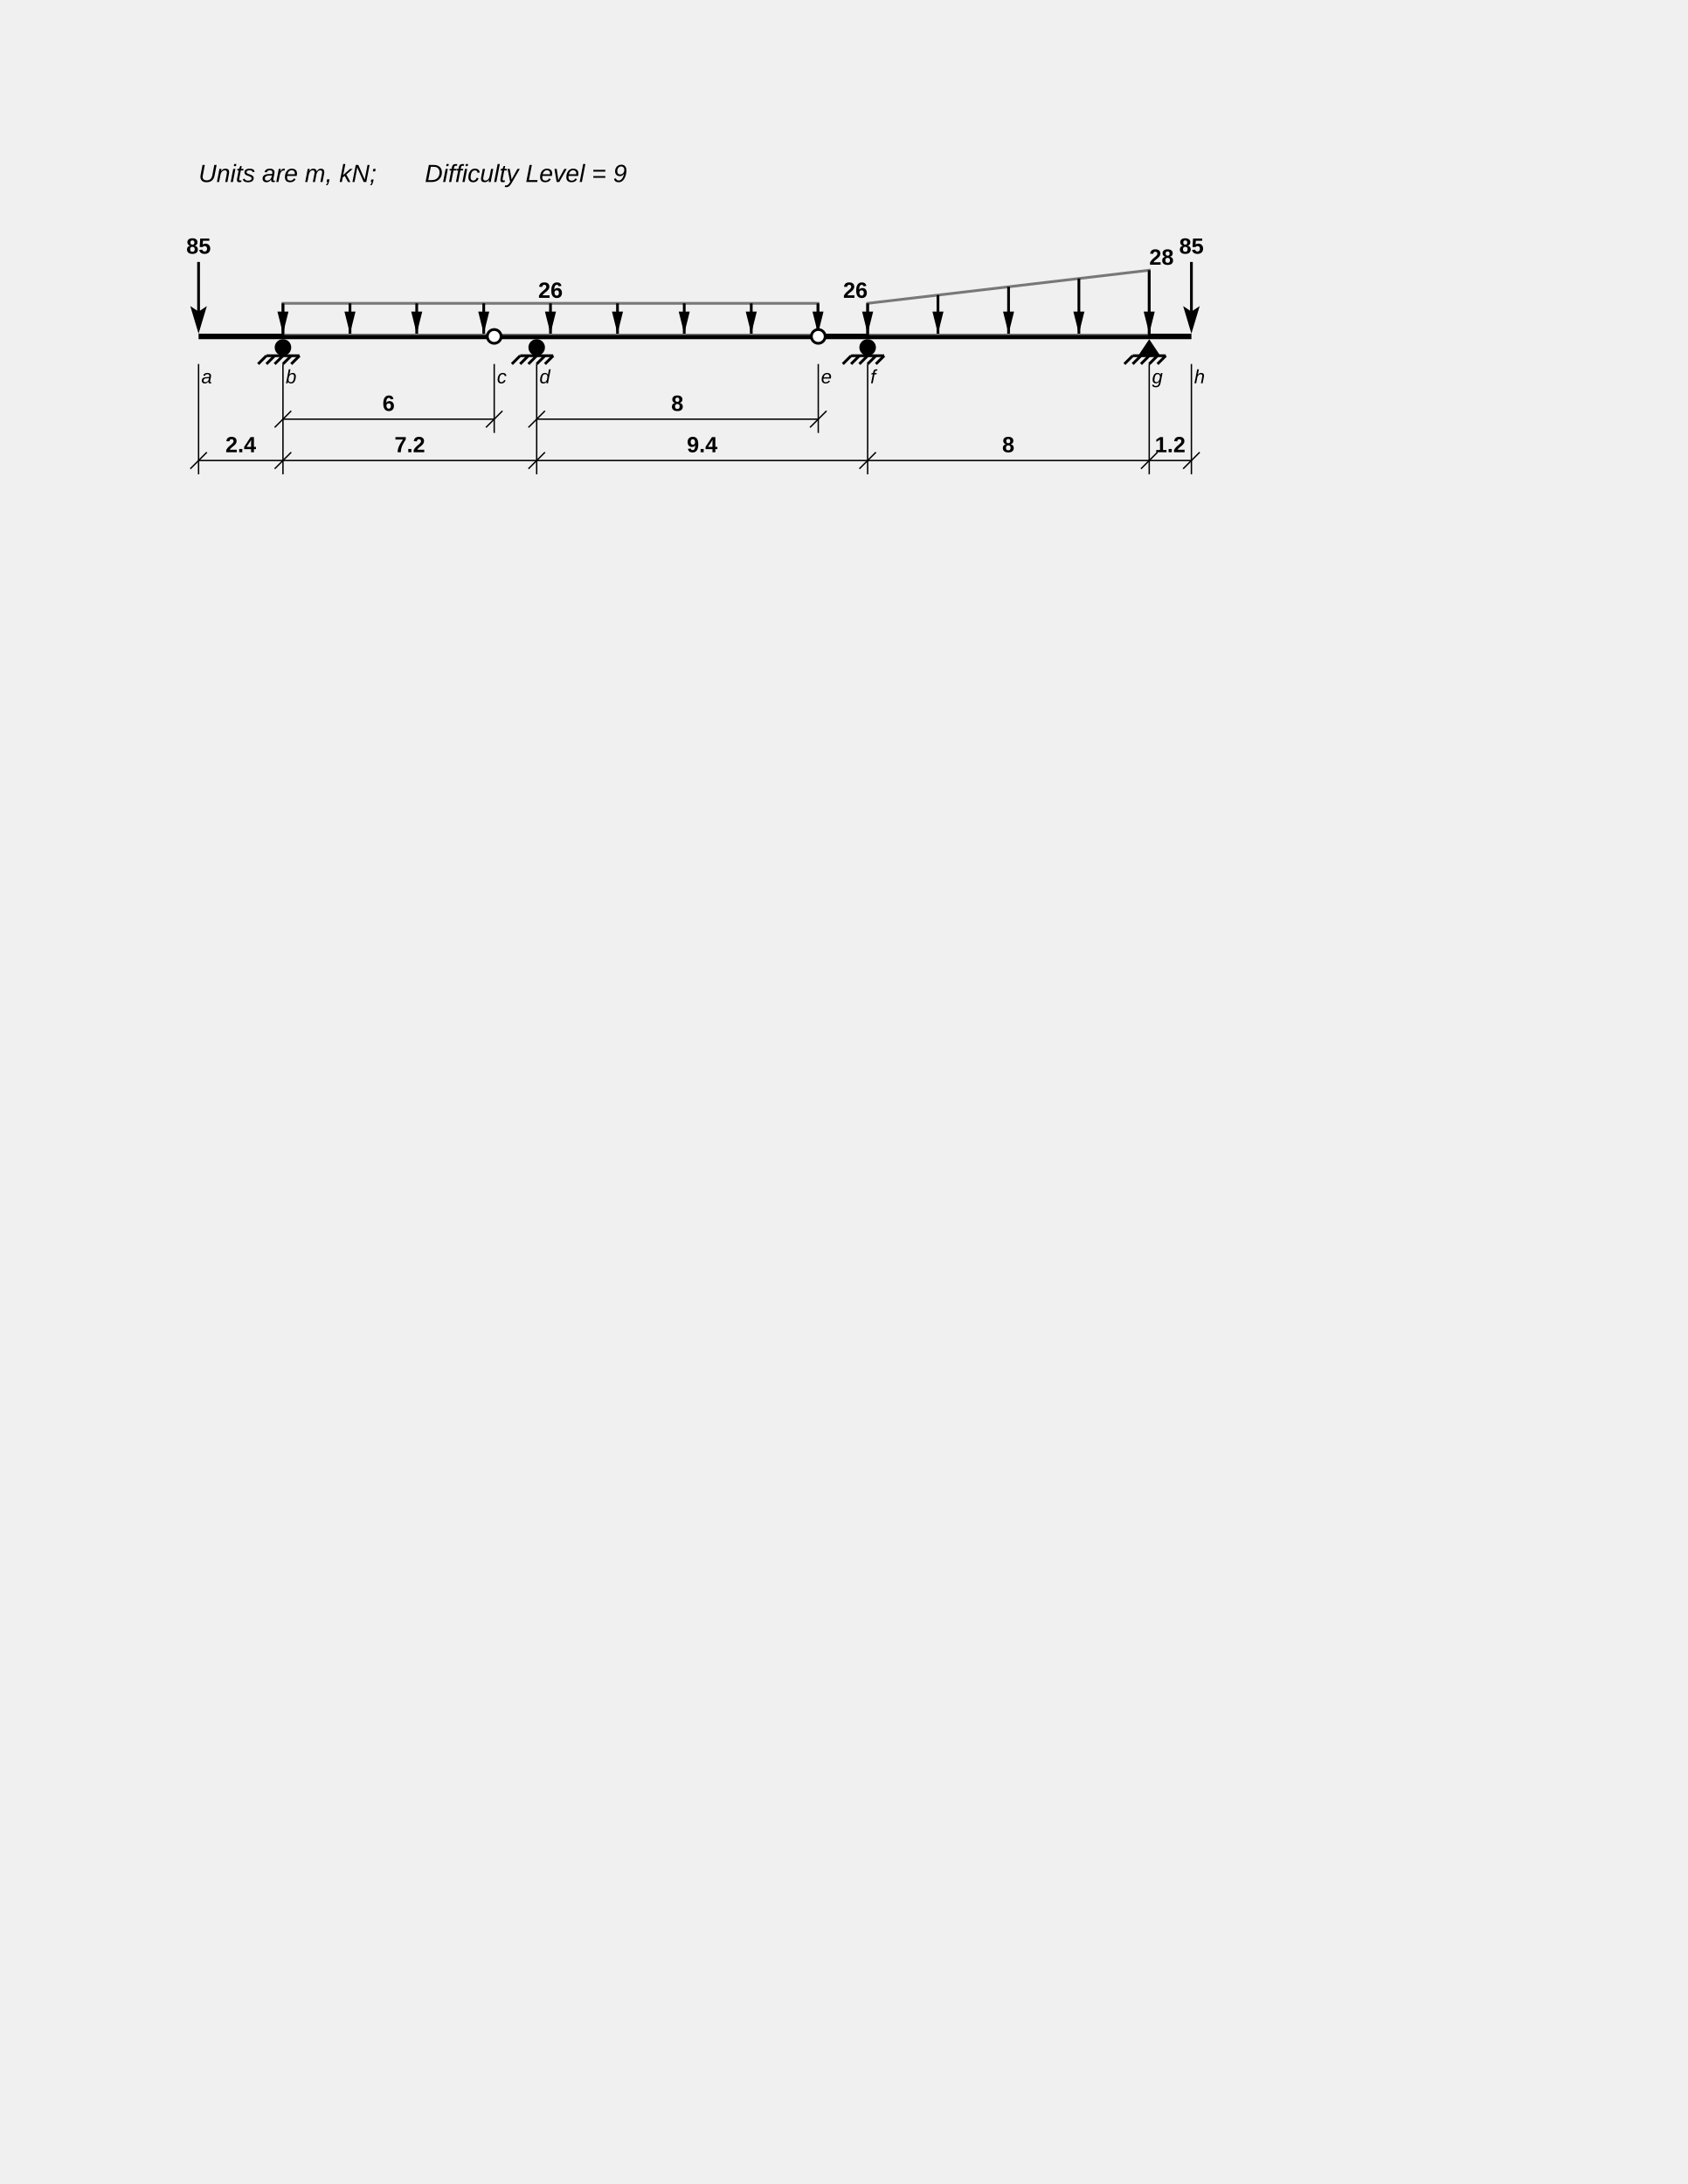
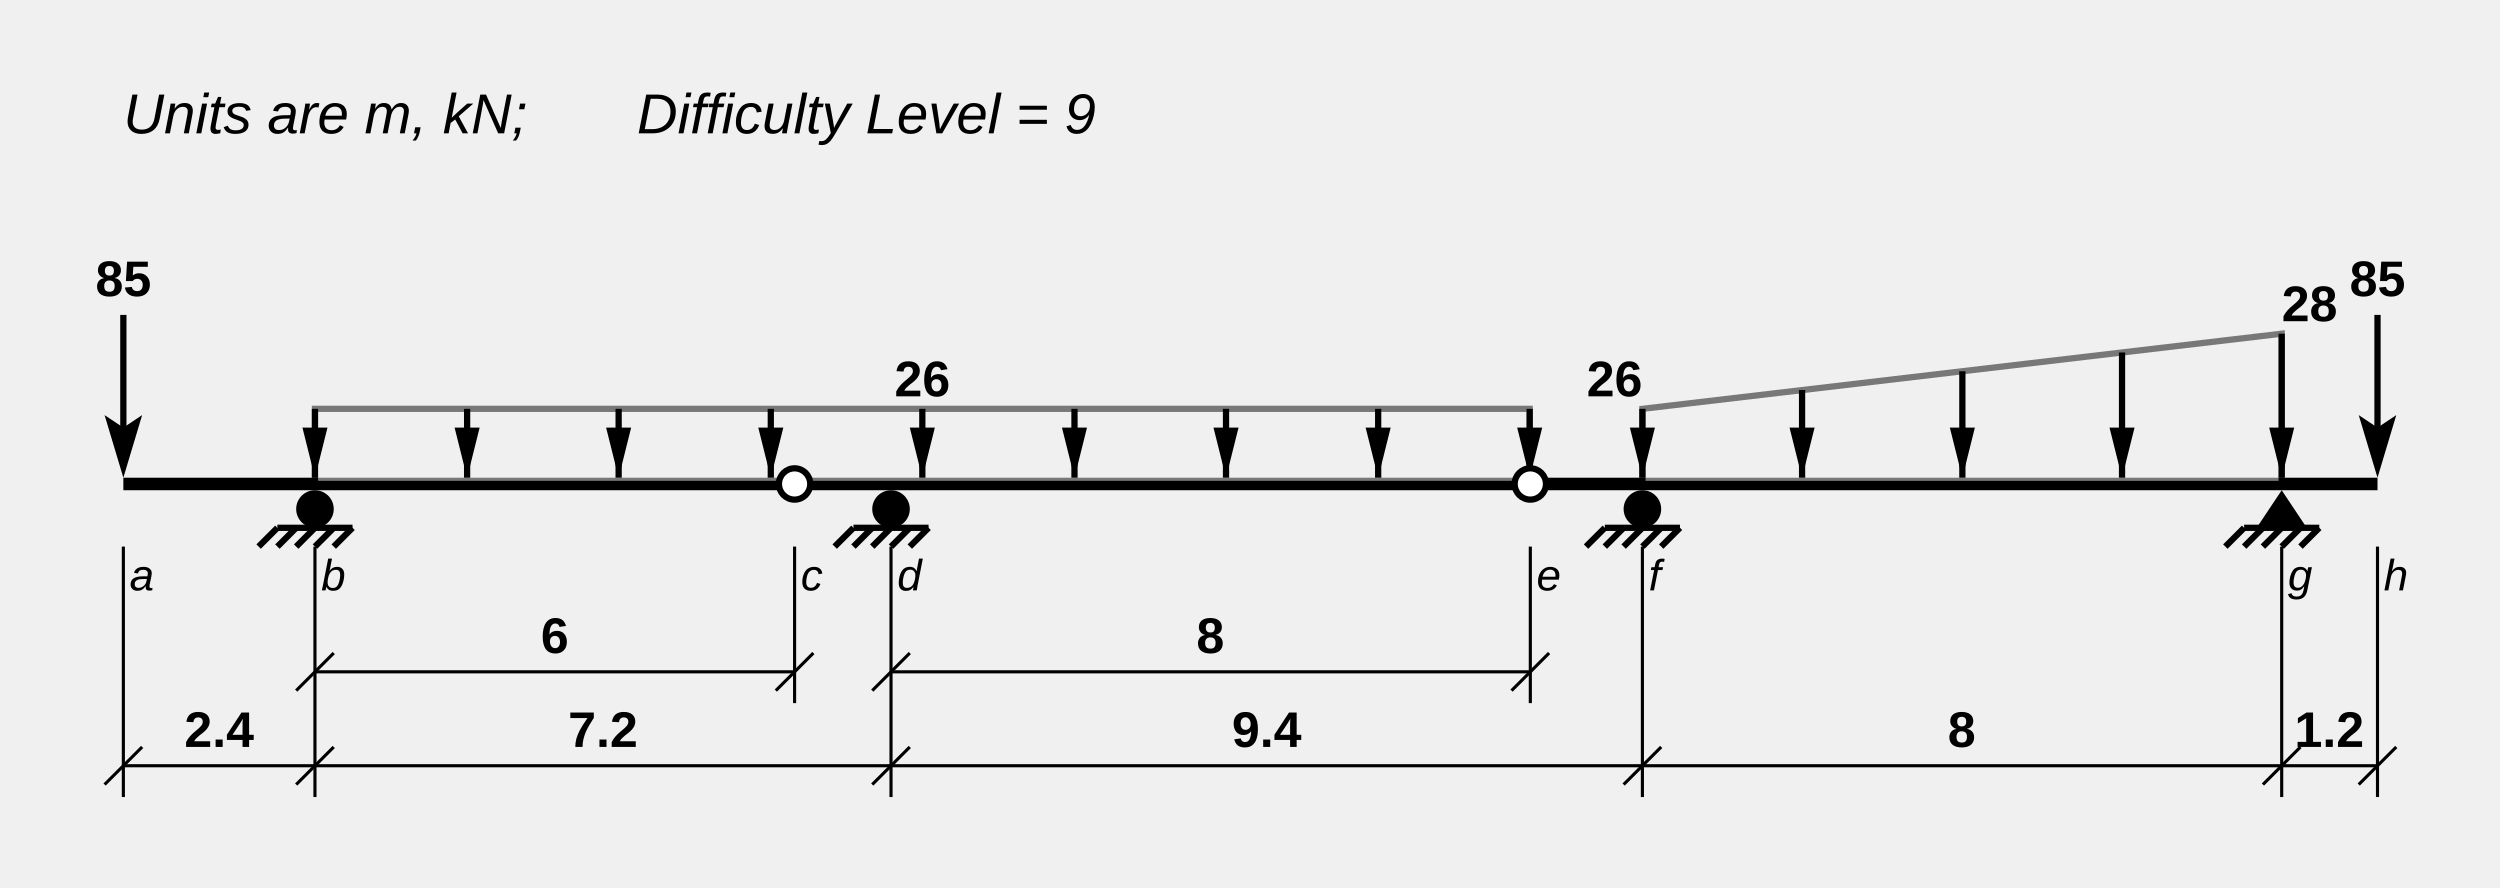
- <svg xmlns="http://www.w3.org/2000/svg" xmlns:xlink="http://www.w3.org/1999/xlink" version="1.1" width="8.5in" height="11.0in" viewBox="0 0 612 792">
-   <defs>
-     <style type="text/css">
+ <svg xmlns="http://www.w3.org/2000/svg" xmlns:xlink="http://www.w3.org/1999/xlink" id="svg226" viewBox="0 0 399.265 141.682" height="1.968in" width="5.545in" version="1.1">
+   <defs id="defs61">
+     <style id="style2" type="text/css">
    .elem {
	stroke-width: 2.0;
	stroke: black;
	}
    path.dim {
       stroke-width: 0.5;
       stroke: black;
       }
    path.guides {
       stroke-width: 0.5;
       stroke: grey;
       }
    text.dwglabel {
       font-family: Verdana, Arial;
       font-size: 10px;
       font-weight: bold;
       fill: black;
       text-align: center;
       text-anchor: start;
       }
    text.dim {
       font-family: Verdana, Arial;
       font-size: 8px;
       font-weight: bold;
       fill: black;
       text-align: center;
       text-anchor: middle;
       }
    text.guides {
       font-family: Verdana, Arial;
       font-size: 8px;
       font-weight: normal;
       font-style: italic;
       fill: black;
       text-align: center;
       text-anchor: middle;
       }
    text.vmlabel {
       font-family: Verdana, Arial;
       font-size: 8px;
       font-style: italic;
       fill: black;
       }
    text.notes {
       font-family: Verdana, Arial;
       font-size: 9px;
       font-weight: normal;
       font-style: italic;
       fill: black;
       text-align: center;
       text-anchor: left;
       }
    text.ptlabel {
       font-family: Verdana, Arial;
       font-size: 7px;
       font-style: italic;
       fill: black;
       text-align: center;
       text-anchor: start;
       }
     path.cload {
       fill: none;
       stroke-width: 1;
       stroke: black; 
       marker-end: url(#CLArrowEnd);
     }
      path.mload {
       fill: none;
       stroke-width: 1;
       stroke: black; 
       marker-end: url(#MLArrowEnd);
     }
      path.mloadInkscape {
       fill: none;
       stroke-width: 1;
       stroke: black; 
       marker-end: url(#MLArrowStart);
     }
     polygon.dload {
       fill: rgb(240,240,240);
       opacity: 0.5; /* if &lt; 1, REALLY slows down printing of the pdfs */
       stroke-width: 1;
       stroke: black; 
     }
     path.dload {
       fill: none;
       stroke-width: 1;
       stroke: black; 
       marker-end: url(#DLArrowEnd);
     }
     path.dloadna {
       fill: none;
       stroke-width: 1;
       stroke: black; 
     }
     path.vdiag {
       fill: url(#crosshatch45);
       stroke-width: 1;
       stroke: black; 
     }
     path.mdiag {
       fill: url(#crosshatch45);
       stroke-width: 1;
       stroke: black; 
     }

    </style>
-     <g id="PinnedSupport" transform="translate(0,1.0)">
-       <path d="M 0 0 l 4 6 l -8 0 z" stroke="black" stroke-width="0" fill="black" opacity="1.0" />
-       <path d="M -6 6 l 12 0" stroke="black" stroke-width="1" fill="none" />
-       <path d="M 6 6 l -3 3 m 0 -3 l -3 3 m 0 -3 l -3 3 m 0 -3 l -3 3 m 0 -3 l -3 3" stroke="black" stroke-width="1" fill="none" />
-     </g>
-     <g id="RollerSupport" transform="translate(0,1.0)">
-       <circle cx="0" cy="3" r="3" stroke="black" stroke-width="0" fill="black" opacity="1.0" />
-       <path d="M -6 6 l 12 0" stroke="black" stroke-width="1" fill="none" />
-       <path d="M 6 6 l -3 3 m 0 -3 l -3 3 m 0 -3 l -3 3 m 0 -3 l -3 3 m 0 -3 l -3 3" stroke="black" stroke-width="1" fill="none" />
-     </g>
-     <g id="LFixedSupport" transform="translate(-0.5,0)">
-       <path d="M 0 -6 l 0 12" stroke="black" stroke-width="1" fill="none" />
-       <path d="M 0 -6 l -3 3 m 3 0 l -3 3 m 3 0 l -3 3 m 3 0 l -3 3 m 3 0 l -3 3" stroke="black" stroke-width="1" fill="none" />
+     <g transform="translate(0,1)" id="PinnedSupport">
+       <path style="opacity:1;fill:#000000;stroke:#000000;stroke-width:0" id="path4" d="M 0,0 4,6 H -4 Z" />
+       <path style="fill:none;stroke:#000000;stroke-width:1" id="path6" d="M -6,6 H 6" />
+       <path style="fill:none;stroke:#000000;stroke-width:1" id="path8" d="M 6,6 3,9 M 3,6 0,9 M 0,6 -3,9 m 0,-3 -3,3 m 0,-3 -3,3" />
+     </g>
+     <g transform="translate(0,1)" id="RollerSupport">
+       <circle style="opacity:1;fill:#000000;stroke:#000000;stroke-width:0" id="circle11" r="3" cy="3" cx="0" />
+       <path style="fill:none;stroke:#000000;stroke-width:1" id="path13" d="M -6,6 H 6" />
+       <path style="fill:none;stroke:#000000;stroke-width:1" id="path15" d="M 6,6 3,9 M 3,6 0,9 M 0,6 -3,9 m 0,-3 -3,3 m 0,-3 -3,3" />
+     </g>
+     <g transform="translate(-0.5)" id="LFixedSupport">
+       <path style="fill:none;stroke:#000000;stroke-width:1" id="path18" d="M 0,-6 V 6" />
+       <path style="fill:none;stroke:#000000;stroke-width:1" id="path20" d="m 0,-6 -3,3 m 3,0 -3,3 m 3,0 -3,3 m 3,0 -3,3 m 3,0 -3,3" />
    </g>
    <g id="RFixedSupport">
-       <use xlink:href="#LFixedSupport" transform="scale(-1,1)" />
+       <use height="100%" width="100%" y="0" x="0" id="use23" transform="scale(-1,1)" xlink:href="#LFixedSupport" />
    </g>
    <g id="Hinge">
-       <circle cx="0" cy="0" r="2.5" stroke="black" stroke-width="1" fill="white" />
+       <circle style="fill:#ffffff;stroke:#000000;stroke-width:1" id="circle26" r="2.5" cy="0" cx="0" />
    </g>
    <g id="ShearRelease">
-       <rect x="-3" y="-6" width="6" height="12" stroke="none" fill="white" />
-       <circle cx="0" cy="-6" r="2" stroke="black" strokewidth="0.5" fill="white" />
-       <circle cx="0" cy="0" r="2" stroke="black" strokewidth="0.5" fill="white" />
-       <circle cx="0" cy="6" r="2" stroke="black" strokewidth="0.5" fill="white" />
-       <path d="M -3 -9 l 0 18 M 3 -9 l 0 18" stroke="black" stroke-width="1" />
-     </g>
-     <marker id="DLArrowStart" markerUnits="userSpaceOnUse" markerWidth="8" markerHeight="4" orient="auto" viewBox="0 0 8 4" refX="0" refY="2">
-       <path d="M 0 2 l 8 -2 l 0 4 z" />
-     </marker>
-     <marker id="DLArrowEnd" markerUnits="userSpaceOnUse" markerWidth="8" markerHeight="4" orient="auto" viewBox="0 0 8 4" refX="8" refY="2">
-       <path d="M 0 0 l 8 2 l -8 2 z" />
-     </marker>
-     <marker id="CLArrowStart" markerUnits="userSpaceOnUse" markerWidth="10.0" markerHeight="6" orient="auto" viewBox="0 0 10 6" refX="3.0" refY="3">
-       <path d="M 0 3 l 10 -3 l -2 3 l 2 3 z" />
-     </marker>
-     <marker id="CLArrowEnd" markerUnits="userSpaceOnUse" markerWidth="10.0" markerHeight="6" orient="auto" viewBox="0 0 10 6" refX="7.0" refY="3">
-       <path d="M 0 0 l 10 3 l -10 3 l 2 -3 z" />
-     </marker>
-     <marker id="MLArrowStart" markerUnits="userSpaceOnUse" markerWidth="10.0" markerHeight="6" orient="auto" viewBox="0 0 10 6" refX="8" refY="3">
-       <path d="M 10 0 l -10 3 l 10 3 l -2 -3 z" />
-     </marker>
-     <marker id="MLArrowEnd" markerUnits="userSpaceOnUse" markerWidth="10.0" markerHeight="6" orient="auto" viewBox="0 0 10 6" refX="2" refY="3">
-       <path d="M 0 0 l 10 3 l -10 3 l 2 -3 z" />
-     </marker>
-     <pattern id="crosshatch45" patternUnits="userSpaceOnUse" x="0" y="0" width="10" height="10" viewBox="0 0 10 10">
-       <path d="M 0 0 L 10 10" fill="none" stroke="grey" stroke-width="0.2" />
+       <rect style="fill:#ffffff;stroke:none" id="rect29" height="12" width="6" y="-6" x="-3" />
+       <circle style="fill:#ffffff;stroke:#000000" id="circle31" strokewidth="0.5" r="2" cy="-6" cx="0" />
+       <circle style="fill:#ffffff;stroke:#000000" id="circle33" strokewidth="0.5" r="2" cy="0" cx="0" />
+       <circle style="fill:#ffffff;stroke:#000000" id="circle35" strokewidth="0.5" r="2" cy="6" cx="0" />
+       <path style="stroke:#000000;stroke-width:1" id="path37" d="M -3,-9 V 9 M 3,-9 V 9" />
+     </g>
+     <marker refY="2" refX="0" viewBox="0 0 8 4" orient="auto" markerHeight="4" markerWidth="8" markerUnits="userSpaceOnUse" id="DLArrowStart">
+       <path id="path40" d="M 0,2 8,0 v 4 z" />
+     </marker>
+     <marker refY="2" refX="8" viewBox="0 0 8 4" orient="auto" markerHeight="4" markerWidth="8" markerUnits="userSpaceOnUse" id="DLArrowEnd">
+       <path id="path43" d="M 0,0 8,2 0,4 Z" />
+     </marker>
+     <marker refY="3" refX="3" viewBox="0 0 10 6" orient="auto" markerHeight="6" markerWidth="10" markerUnits="userSpaceOnUse" id="CLArrowStart">
+       <path id="path46" d="M 0,3 10,0 8,3 10,6 Z" />
+     </marker>
+     <marker refY="3" refX="7" viewBox="0 0 10 6" orient="auto" markerHeight="6" markerWidth="10" markerUnits="userSpaceOnUse" id="CLArrowEnd">
+       <path id="path49" d="M 0,0 10,3 0,6 2,3 Z" />
+     </marker>
+     <marker refY="3" refX="8" viewBox="0 0 10 6" orient="auto" markerHeight="6" markerWidth="10" markerUnits="userSpaceOnUse" id="MLArrowStart">
+       <path id="path52" d="M 10,0 0,3 10,6 8,3 Z" />
+     </marker>
+     <marker refY="3" refX="2" viewBox="0 0 10 6" orient="auto" markerHeight="6" markerWidth="10" markerUnits="userSpaceOnUse" id="MLArrowEnd">
+       <path id="path55" d="M 0,0 10,3 0,6 2,3 Z" />
+     </marker>
+     <pattern viewBox="0 0 10 10" height="10" width="10" y="0" x="0" patternUnits="userSpaceOnUse" id="crosshatch45">
+       <path id="path58" stroke-width="0.2" stroke="grey" fill="none" d="M 0 0 L 10 10" />
    </pattern>
  </defs>
-   <g transform="translate(72.0,122.0)">
-     <path class="elem" d="M 0 0 l 360.0 0" />
-     <g transform="translate(30.6,0.0)">
-       <polygon points="0,0 0,-12.0 194.0,-12.0 194.0,0" class="dload" />
-       <path class="dload" d="M 0.0 -12.0 L 0.0 -1.0" />
-       <path class="dload" d="M 24.3 -12.0 L 24.3 -1.0" />
-       <path class="dload" d="M 48.5 -12.0 L 48.5 -1.0" />
-       <path class="dload" d="M 72.8 -12.0 L 72.8 -1.0" />
-       <path class="dload" d="M 97.0 -12.0 L 97.0 -1.0" />
-       <path class="dload" d="M 121.3 -12.0 L 121.3 -1.0" />
-       <path class="dload" d="M 145.5 -12.0 L 145.5 -1.0" />
-       <path class="dload" d="M 169.8 -12.0 L 169.8 -1.0" />
-       <path class="dload" d="M 194.0 -12.0 L 194.0 -1.0" />
-       <text style="text-anchor: middle;" dx="0.0" dy="-2.0" y="-12.0" x="97.0" class="dim">26</text>
-     </g>
-     <g transform="translate(242.6,0.0)">
-       <polygon points="0,0 0,-12.0 102.1,-24.0 102.1,0" class="dload" />
-       <path class="dload" d="M 0.0 -12.0 L 0.0 -1.0" />
-       <path class="dload" d="M 25.5 -15.0 L 25.5 -1.0" />
-       <path class="dload" d="M 51.1 -18.0 L 51.1 -1.0" />
-       <path class="dload" d="M 76.6 -21.0 L 76.6 -1.0" />
-       <path class="dload" d="M 102.1 -24.0 L 102.1 -1.0" />
-       <text style="text-anchor: end;" dx="0.0" dy="-2.0" y="-12.0" x="0.0" class="dim">26</text>
-       <text style="text-anchor: start;" dx="0.0" dy="-2.0" y="-24.0" x="102.1" class="dim">28</text>
-     </g>
-     <g transform="translate(0.0,-1.0)">
-       <path class="cload" d="M 0 -26.0 l 0 23.0" />
-       <text y="-26.0" x="0" class="dim" dy="-3.0">85</text>
-     </g>
-     <g transform="translate(360.0,-1.0)">
-       <path class="cload" d="M 0 -26.0 l 0 23.0" />
-       <text y="-26.0" x="0" class="dim" dy="-3.0">85</text>
-     </g>
-     <use y="0" x="30.6" xlink:href="#RollerSupport" />
-     <use y="0" x="107.2" xlink:href="#Hinge" />
-     <use y="0" x="122.6" xlink:href="#RollerSupport" />
-     <use y="0" x="224.7" xlink:href="#Hinge" />
-     <use y="0" x="242.6" xlink:href="#RollerSupport" />
-     <use y="0" x="344.7" xlink:href="#PinnedSupport" />
-     <path class="dim" d="M 107.2 10.0 l 0 25.0" />
-     <path class="dim" d="M 30.6 30.0 l 76.6 0" />
-     <path class="dim" d="M 30.6 30.0 m -3.0 3.0 l 6.0 -6.0" />
-     <path class="dim" d="M 107.2 30.0 m -3.0 3.0 l 6.0 -6.0" />
-     <text y="30.0" x="68.9" class="dim" dy="-3.0">6</text>
-     <path class="dim" d="M 224.7 10.0 l 0 25.0" />
-     <path class="dim" d="M 122.6 30.0 l 102.1 0" />
-     <path class="dim" d="M 122.6 30.0 m -3.0 3.0 l 6.0 -6.0" />
-     <path class="dim" d="M 224.7 30.0 m -3.0 3.0 l 6.0 -6.0" />
-     <text y="30.0" x="173.6" class="dim" dy="-3.0">8</text>
-     <path class="dim" d="M 0.0 10.0 l 0 40.0" />
-     <path class="dim" d="M 30.6 10.0 l 0 40.0" />
-     <path class="dim" d="M 0.0 45.0 l 30.6 0" />
-     <path class="dim" d="M 0.0 45.0 m -3.0 3.0 l 6.0 -6.0" />
-     <path class="dim" d="M 30.6 45.0 m -3.0 3.0 l 6.0 -6.0" />
-     <text y="45.0" x="15.3" class="dim" dy="-3.0">2.4</text>
-     <path class="dim" d="M 122.6 10.0 l 0 40.0" />
-     <path class="dim" d="M 30.6 45.0 l 91.9 0" />
-     <path class="dim" d="M 122.6 45.0 m -3.0 3.0 l 6.0 -6.0" />
-     <text y="45.0" x="76.6" class="dim" dy="-3.0">7.2</text>
-     <path class="dim" d="M 242.6 10.0 l 0 40.0" />
-     <path class="dim" d="M 122.6 45.0 l 120.0 0" />
-     <path class="dim" d="M 242.6 45.0 m -3.0 3.0 l 6.0 -6.0" />
-     <text y="45.0" x="182.6" class="dim" dy="-3.0">9.4</text>
-     <path class="dim" d="M 344.7 10.0 l 0 40.0" />
-     <path class="dim" d="M 242.6 45.0 l 102.1 0" />
-     <path class="dim" d="M 344.7 45.0 m -3.0 3.0 l 6.0 -6.0" />
-     <text y="45.0" x="293.6" class="dim" dy="-3.0">8</text>
-     <path class="dim" d="M 360.0 10.0 l 0 40.0" />
-     <path class="dim" d="M 344.7 45.0 l 15.3 0" />
-     <path class="dim" d="M 360.0 45.0 m -3.0 3.0 l 6.0 -6.0" />
-     <text y="45.0" x="352.3" class="dim" dy="-3.0">1.2</text>
-     <text y="17.0" x="0.0" class="ptlabel" dx="1.0">a</text>
-     <text y="17.0" x="30.6" class="ptlabel" dx="1.0">b</text>
-     <text y="17.0" x="107.2" class="ptlabel" dx="1.0">c</text>
-     <text y="17.0" x="122.6" class="ptlabel" dx="1.0">d</text>
-     <text y="17.0" x="224.7" class="ptlabel" dx="1.0">e</text>
-     <text y="17.0" x="242.6" class="ptlabel" dx="1.0">f</text>
-     <text y="17.0" x="344.7" class="ptlabel" dx="1.0">g</text>
-     <text y="17.0" x="360.0" class="ptlabel" dx="1.0">h</text>
-     <text y="-56.0" x="0" xml:space="preserve" class="notes">Units are m, kN;       Difficulty Level = 9</text>
-     <g id="beam-fb-diagram" visibility="hidden" transform="translate(0.0,144.0)">
-   </g>
+   <g id="g224" transform="translate(19.70078,77.28184)">
+     <path style="stroke:#000000;stroke-width:2" id="path65" d="M 0,0 H 360" class="elem" />
+     <g id="g91" transform="translate(30.6)">
+       <polygon style="opacity:0.5;fill:#f0f0f0;stroke:#000000;stroke-width:1" id="polygon69" class="dload" points="194,-12 194,0 0,0 0,-12 " />
+       <path style="fill:none;stroke:#000000;stroke-width:1;marker-end:url(#DLArrowEnd)" id="path71" d="M 0,-12 V -1" class="dload" />
+       <path style="fill:none;stroke:#000000;stroke-width:1;marker-end:url(#DLArrowEnd)" id="path73" d="M 24.3,-12 V -1" class="dload" />
+       <path style="fill:none;stroke:#000000;stroke-width:1;marker-end:url(#DLArrowEnd)" id="path75" d="M 48.5,-12 V -1" class="dload" />
+       <path style="fill:none;stroke:#000000;stroke-width:1;marker-end:url(#DLArrowEnd)" id="path77" d="M 72.8,-12 V -1" class="dload" />
+       <path style="fill:none;stroke:#000000;stroke-width:1;marker-end:url(#DLArrowEnd)" id="path79" d="M 97,-12 V -1" class="dload" />
+       <path style="fill:none;stroke:#000000;stroke-width:1;marker-end:url(#DLArrowEnd)" id="path81" d="M 121.3,-12 V -1" class="dload" />
+       <path style="fill:none;stroke:#000000;stroke-width:1;marker-end:url(#DLArrowEnd)" id="path83" d="M 145.5,-12 V -1" class="dload" />
+       <path style="fill:none;stroke:#000000;stroke-width:1;marker-end:url(#DLArrowEnd)" id="path85" d="M 169.8,-12 V -1" class="dload" />
+       <path style="fill:none;stroke:#000000;stroke-width:1;marker-end:url(#DLArrowEnd)" id="path87" d="M 194,-12 V -1" class="dload" />
+       <text id="text89" class="dim" x="97" y="-12" dy="-2" dx="0" style="font-weight:bold;font-size:8px;font-family:Verdana, Arial;text-align:center;text-anchor:middle;fill:#000000">26</text>
+     </g>
+     <g id="g111" transform="translate(242.6)">
+       <polygon style="opacity:0.5;fill:#f0f0f0;stroke:#000000;stroke-width:1" id="polygon95" class="dload" points="102.1,-24 102.1,0 0,0 0,-12 " />
+       <path style="fill:none;stroke:#000000;stroke-width:1;marker-end:url(#DLArrowEnd)" id="path97" d="M 0,-12 V -1" class="dload" />
+       <path style="fill:none;stroke:#000000;stroke-width:1;marker-end:url(#DLArrowEnd)" id="path99" d="M 25.5,-15 V -1" class="dload" />
+       <path style="fill:none;stroke:#000000;stroke-width:1;marker-end:url(#DLArrowEnd)" id="path101" d="M 51.1,-18 V -1" class="dload" />
+       <path style="fill:none;stroke:#000000;stroke-width:1;marker-end:url(#DLArrowEnd)" id="path103" d="M 76.6,-21 V -1" class="dload" />
+       <path style="fill:none;stroke:#000000;stroke-width:1;marker-end:url(#DLArrowEnd)" id="path105" d="M 102.1,-24 V -1" class="dload" />
+       <text id="text107" class="dim" x="0" y="-12" dy="-2" dx="0" style="font-weight:bold;font-size:8px;font-family:Verdana, Arial;text-align:center;text-anchor:end;fill:#000000">26</text>
+       <text id="text109" class="dim" x="102.1" y="-24" dy="-2" dx="0" style="font-weight:bold;font-size:8px;font-family:Verdana, Arial;text-align:center;text-anchor:start;fill:#000000">28</text>
+     </g>
+     <g id="g119" transform="translate(0,-1)">
+       <path style="fill:none;stroke:#000000;stroke-width:1;marker-end:url(#CLArrowEnd)" id="path115" d="M 0,-26 V -3" class="cload" />
+       <text style="font-weight:bold;font-size:8px;font-family:Verdana, Arial;text-align:center;text-anchor:middle;fill:#000000" id="text117" dy="-3" class="dim" x="0" y="-26">85</text>
+     </g>
+     <g id="g127" transform="translate(360,-1)">
+       <path style="fill:none;stroke:#000000;stroke-width:1;marker-end:url(#CLArrowEnd)" id="path123" d="M 0,-26 V -3" class="cload" />
+       <text style="font-weight:bold;font-size:8px;font-family:Verdana, Arial;text-align:center;text-anchor:middle;fill:#000000" id="text125" dy="-3" class="dim" x="0" y="-26">85</text>
+     </g>
+     <use height="100%" width="100%" id="use129" xlink:href="#RollerSupport" x="30.6" y="0" />
+     <use height="100%" width="100%" id="use131" xlink:href="#Hinge" x="107.2" y="0" />
+     <use height="100%" width="100%" id="use133" xlink:href="#RollerSupport" x="122.6" y="0" />
+     <use height="100%" width="100%" id="use135" xlink:href="#Hinge" x="224.7" y="0" />
+     <use height="100%" width="100%" id="use137" xlink:href="#RollerSupport" x="242.6" y="0" />
+     <use height="100%" width="100%" id="use139" xlink:href="#PinnedSupport" x="344.7" y="0" />
+     <path style="stroke:#000000;stroke-width:0.5" id="path141" d="M 107.2,10 V 35" class="dim" />
+     <path style="stroke:#000000;stroke-width:0.5" id="path143" d="m 30.6,30 h 76.6" class="dim" />
+     <path style="stroke:#000000;stroke-width:0.5" id="path145" d="m 30.6,30 m -3,3 6,-6" class="dim" />
+     <path style="stroke:#000000;stroke-width:0.5" id="path147" d="m 107.2,30 m -3,3 6,-6" class="dim" />
+     <text style="font-weight:bold;font-size:8px;font-family:Verdana, Arial;text-align:center;text-anchor:middle;fill:#000000" id="text149" dy="-3" class="dim" x="68.9" y="30">6</text>
+     <path style="stroke:#000000;stroke-width:0.5" id="path151" d="M 224.7,10 V 35" class="dim" />
+     <path style="stroke:#000000;stroke-width:0.5" id="path153" d="M 122.6,30 H 224.7" class="dim" />
+     <path style="stroke:#000000;stroke-width:0.5" id="path155" d="m 122.6,30 m -3,3 6,-6" class="dim" />
+     <path style="stroke:#000000;stroke-width:0.5" id="path157" d="m 224.7,30 m -3,3 6,-6" class="dim" />
+     <text style="font-weight:bold;font-size:8px;font-family:Verdana, Arial;text-align:center;text-anchor:middle;fill:#000000" id="text159" dy="-3" class="dim" x="173.6" y="30">8</text>
+     <path style="stroke:#000000;stroke-width:0.5" id="path161" d="M 0,10 V 50" class="dim" />
+     <path style="stroke:#000000;stroke-width:0.5" id="path163" d="M 30.6,10 V 50" class="dim" />
+     <path style="stroke:#000000;stroke-width:0.5" id="path165" d="M 0,45 H 30.6" class="dim" />
+     <path style="stroke:#000000;stroke-width:0.5" id="path167" d="m 0,45 m -3,3 6,-6" class="dim" />
+     <path style="stroke:#000000;stroke-width:0.5" id="path169" d="m 30.6,45 m -3,3 6,-6" class="dim" />
+     <text style="font-weight:bold;font-size:8px;font-family:Verdana, Arial;text-align:center;text-anchor:middle;fill:#000000" id="text171" dy="-3" class="dim" x="15.3" y="45">2.4</text>
+     <path style="stroke:#000000;stroke-width:0.5" id="path173" d="M 122.6,10 V 50" class="dim" />
+     <path style="stroke:#000000;stroke-width:0.5" id="path175" d="m 30.6,45 h 91.9" class="dim" />
+     <path style="stroke:#000000;stroke-width:0.5" id="path177" d="m 122.6,45 m -3,3 6,-6" class="dim" />
+     <text style="font-weight:bold;font-size:8px;font-family:Verdana, Arial;text-align:center;text-anchor:middle;fill:#000000" id="text179" dy="-3" class="dim" x="76.6" y="45">7.2</text>
+     <path style="stroke:#000000;stroke-width:0.5" id="path181" d="M 242.6,10 V 50" class="dim" />
+     <path style="stroke:#000000;stroke-width:0.5" id="path183" d="m 122.6,45 h 120" class="dim" />
+     <path style="stroke:#000000;stroke-width:0.5" id="path185" d="m 242.6,45 m -3,3 6,-6" class="dim" />
+     <text style="font-weight:bold;font-size:8px;font-family:Verdana, Arial;text-align:center;text-anchor:middle;fill:#000000" id="text187" dy="-3" class="dim" x="182.6" y="45">9.4</text>
+     <path style="stroke:#000000;stroke-width:0.5" id="path189" d="M 344.7,10 V 50" class="dim" />
+     <path style="stroke:#000000;stroke-width:0.5" id="path191" d="M 242.6,45 H 344.7" class="dim" />
+     <path style="stroke:#000000;stroke-width:0.5" id="path193" d="m 344.7,45 m -3,3 6,-6" class="dim" />
+     <text style="font-weight:bold;font-size:8px;font-family:Verdana, Arial;text-align:center;text-anchor:middle;fill:#000000" id="text195" dy="-3" class="dim" x="293.6" y="45">8</text>
+     <path style="stroke:#000000;stroke-width:0.5" id="path197" d="M 360,10 V 50" class="dim" />
+     <path style="stroke:#000000;stroke-width:0.5" id="path199" d="M 344.7,45 H 360" class="dim" />
+     <path style="stroke:#000000;stroke-width:0.5" id="path201" d="m 360,45 m -3,3 6,-6" class="dim" />
+     <text style="font-weight:bold;font-size:8px;font-family:Verdana, Arial;text-align:center;text-anchor:middle;fill:#000000" id="text203" dy="-3" class="dim" x="352.3" y="45">1.2</text>
+     <text style="font-style:italic;font-size:7px;font-family:Verdana, Arial;text-align:center;text-anchor:start;fill:#000000" id="text205" dx="1" class="ptlabel" x="0" y="17">a</text>
+     <text style="font-style:italic;font-size:7px;font-family:Verdana, Arial;text-align:center;text-anchor:start;fill:#000000" id="text207" dx="1" class="ptlabel" x="30.6" y="17">b</text>
+     <text style="font-style:italic;font-size:7px;font-family:Verdana, Arial;text-align:center;text-anchor:start;fill:#000000" id="text209" dx="1" class="ptlabel" x="107.2" y="17">c</text>
+     <text style="font-style:italic;font-size:7px;font-family:Verdana, Arial;text-align:center;text-anchor:start;fill:#000000" id="text211" dx="1" class="ptlabel" x="122.6" y="17">d</text>
+     <text style="font-style:italic;font-size:7px;font-family:Verdana, Arial;text-align:center;text-anchor:start;fill:#000000" id="text213" dx="1" class="ptlabel" x="224.7" y="17">e</text>
+     <text style="font-style:italic;font-size:7px;font-family:Verdana, Arial;text-align:center;text-anchor:start;fill:#000000" id="text215" dx="1" class="ptlabel" x="242.6" y="17">f</text>
+     <text style="font-style:italic;font-size:7px;font-family:Verdana, Arial;text-align:center;text-anchor:start;fill:#000000" id="text217" dx="1" class="ptlabel" x="344.7" y="17">g</text>
+     <text style="font-style:italic;font-size:7px;font-family:Verdana, Arial;text-align:center;text-anchor:start;fill:#000000" id="text219" dx="1" class="ptlabel" x="360" y="17">h</text>
+     <text style="font-style:italic;font-weight:normal;font-size:9px;font-family:Verdana, Arial;text-align:center;fill:#000000" id="text221" class="notes" xml:space="preserve" x="0" y="-56">Units are m, kN;       Difficulty Level = 9</text>
+     <g style="visibility:hidden" transform="translate(0,144)" visibility="hidden" id="beam-fb-diagram" />
  </g>
</svg>
